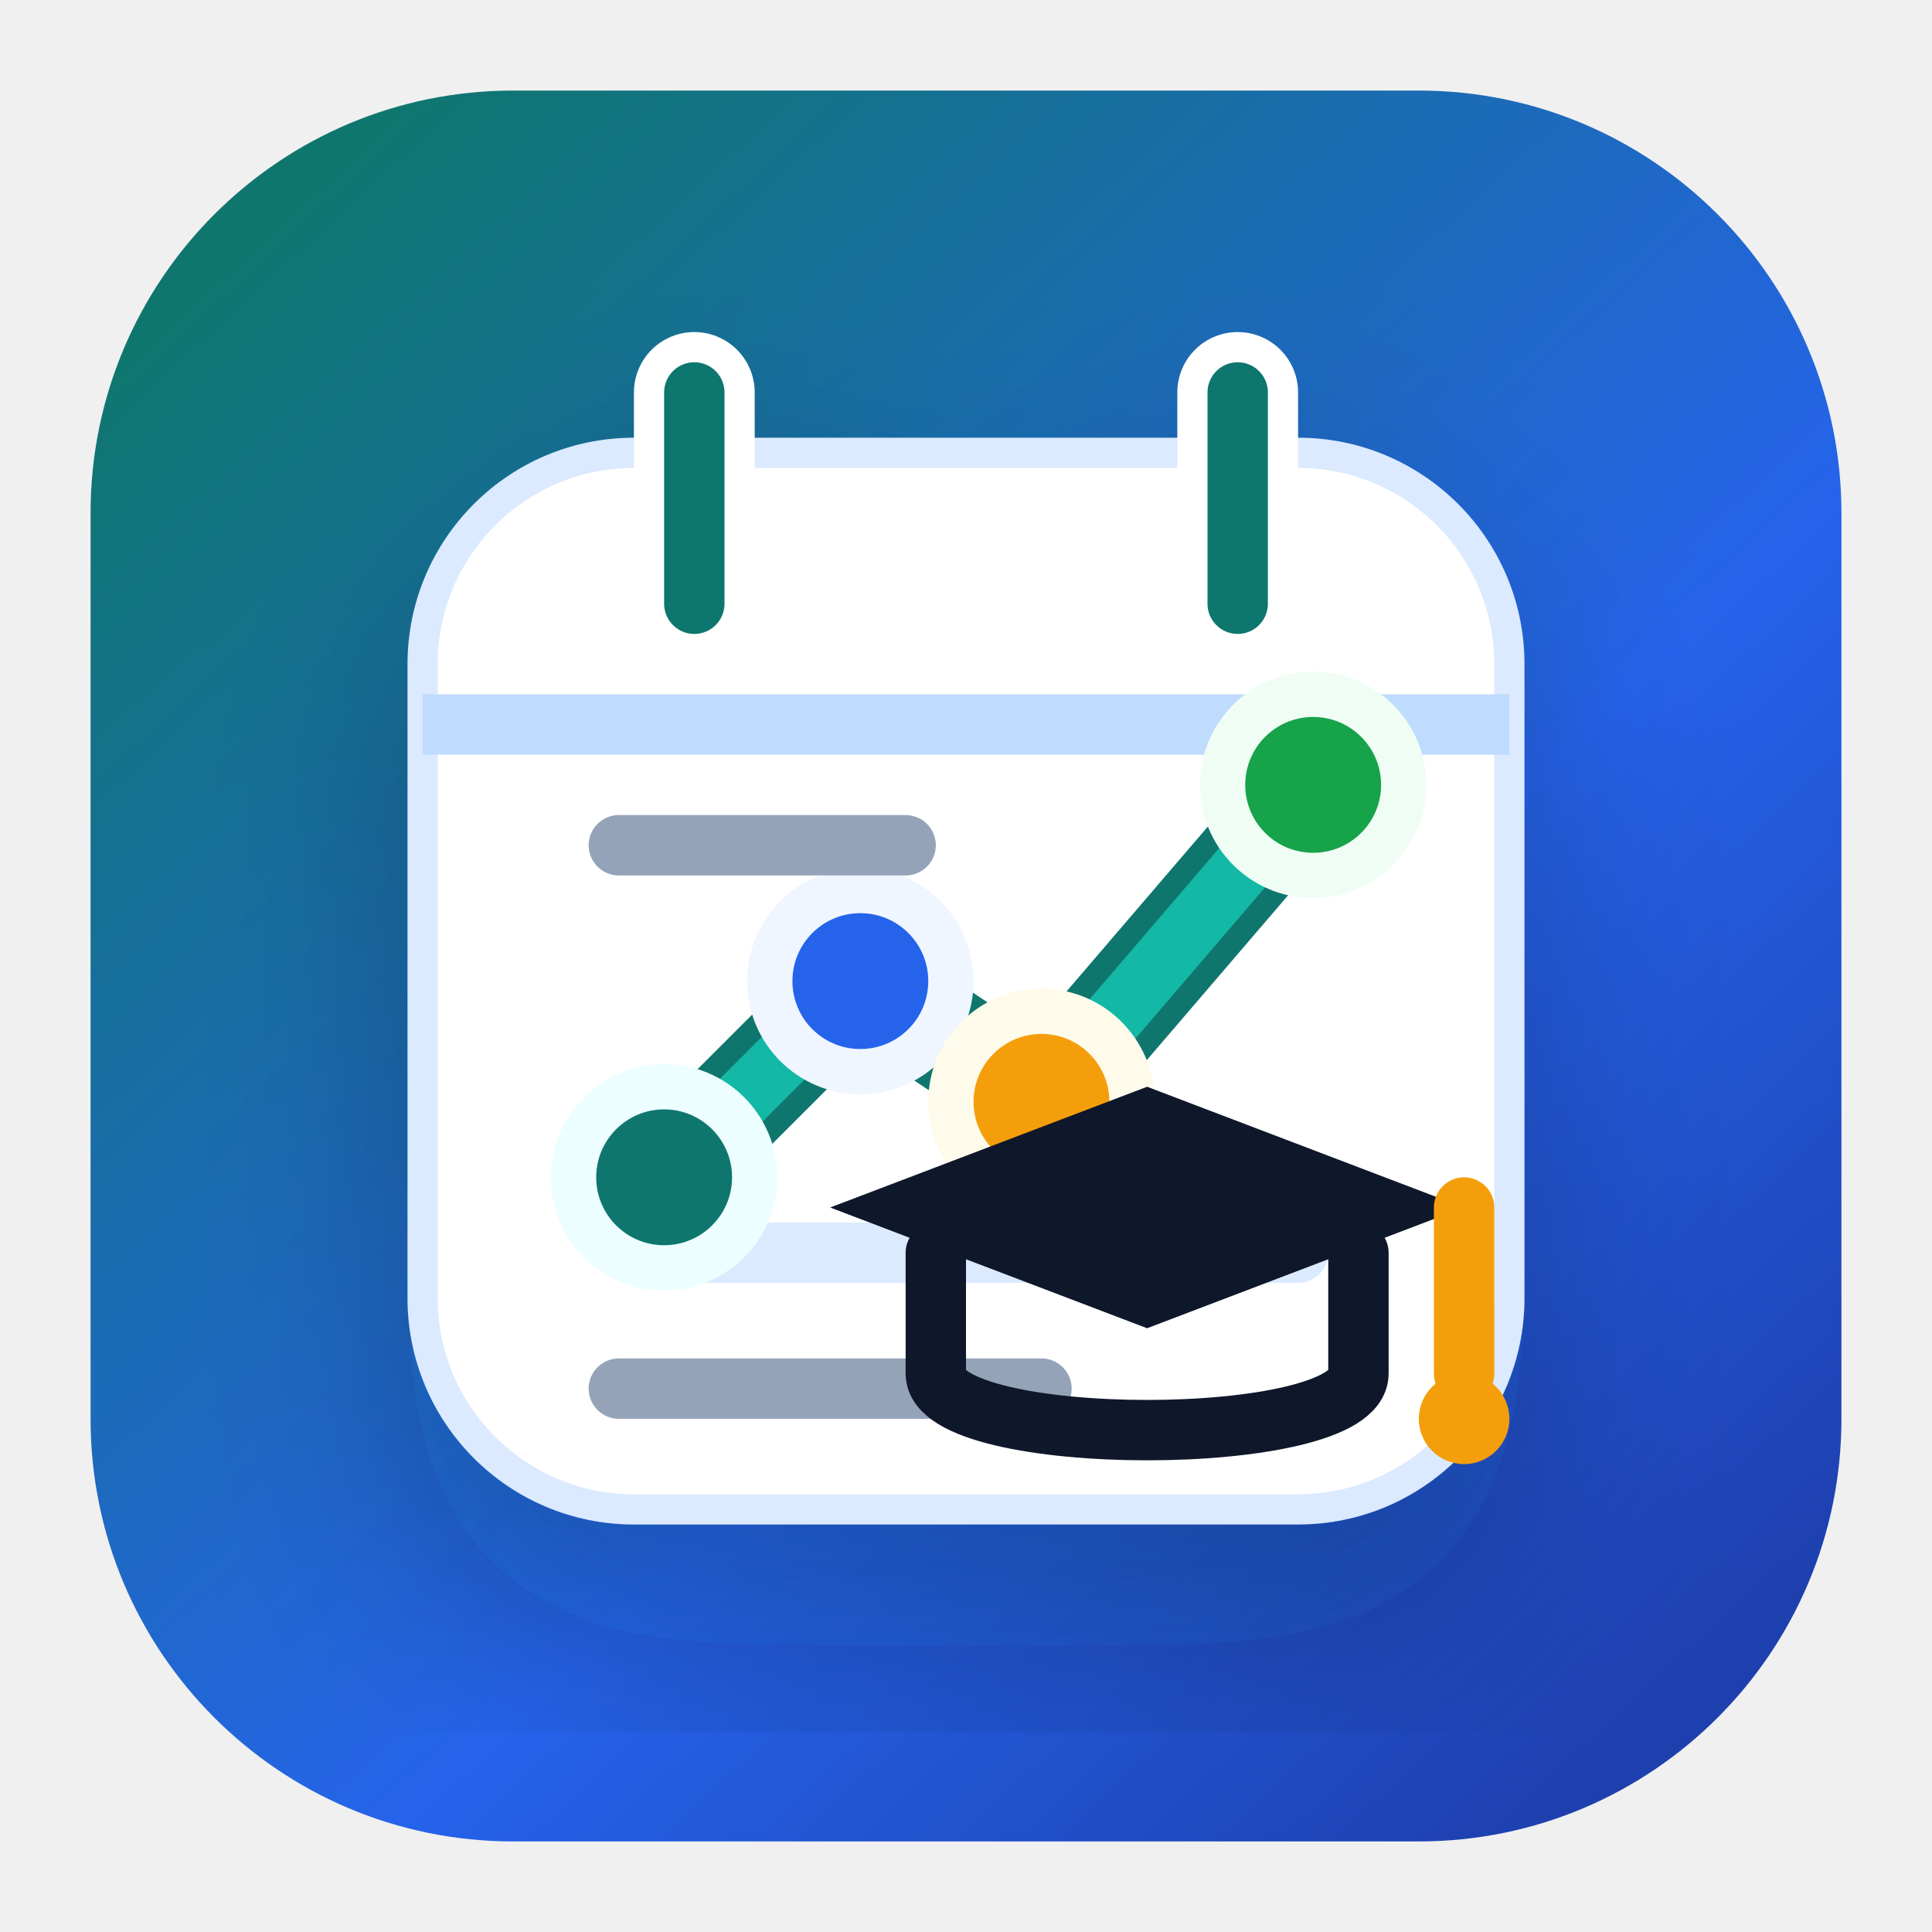
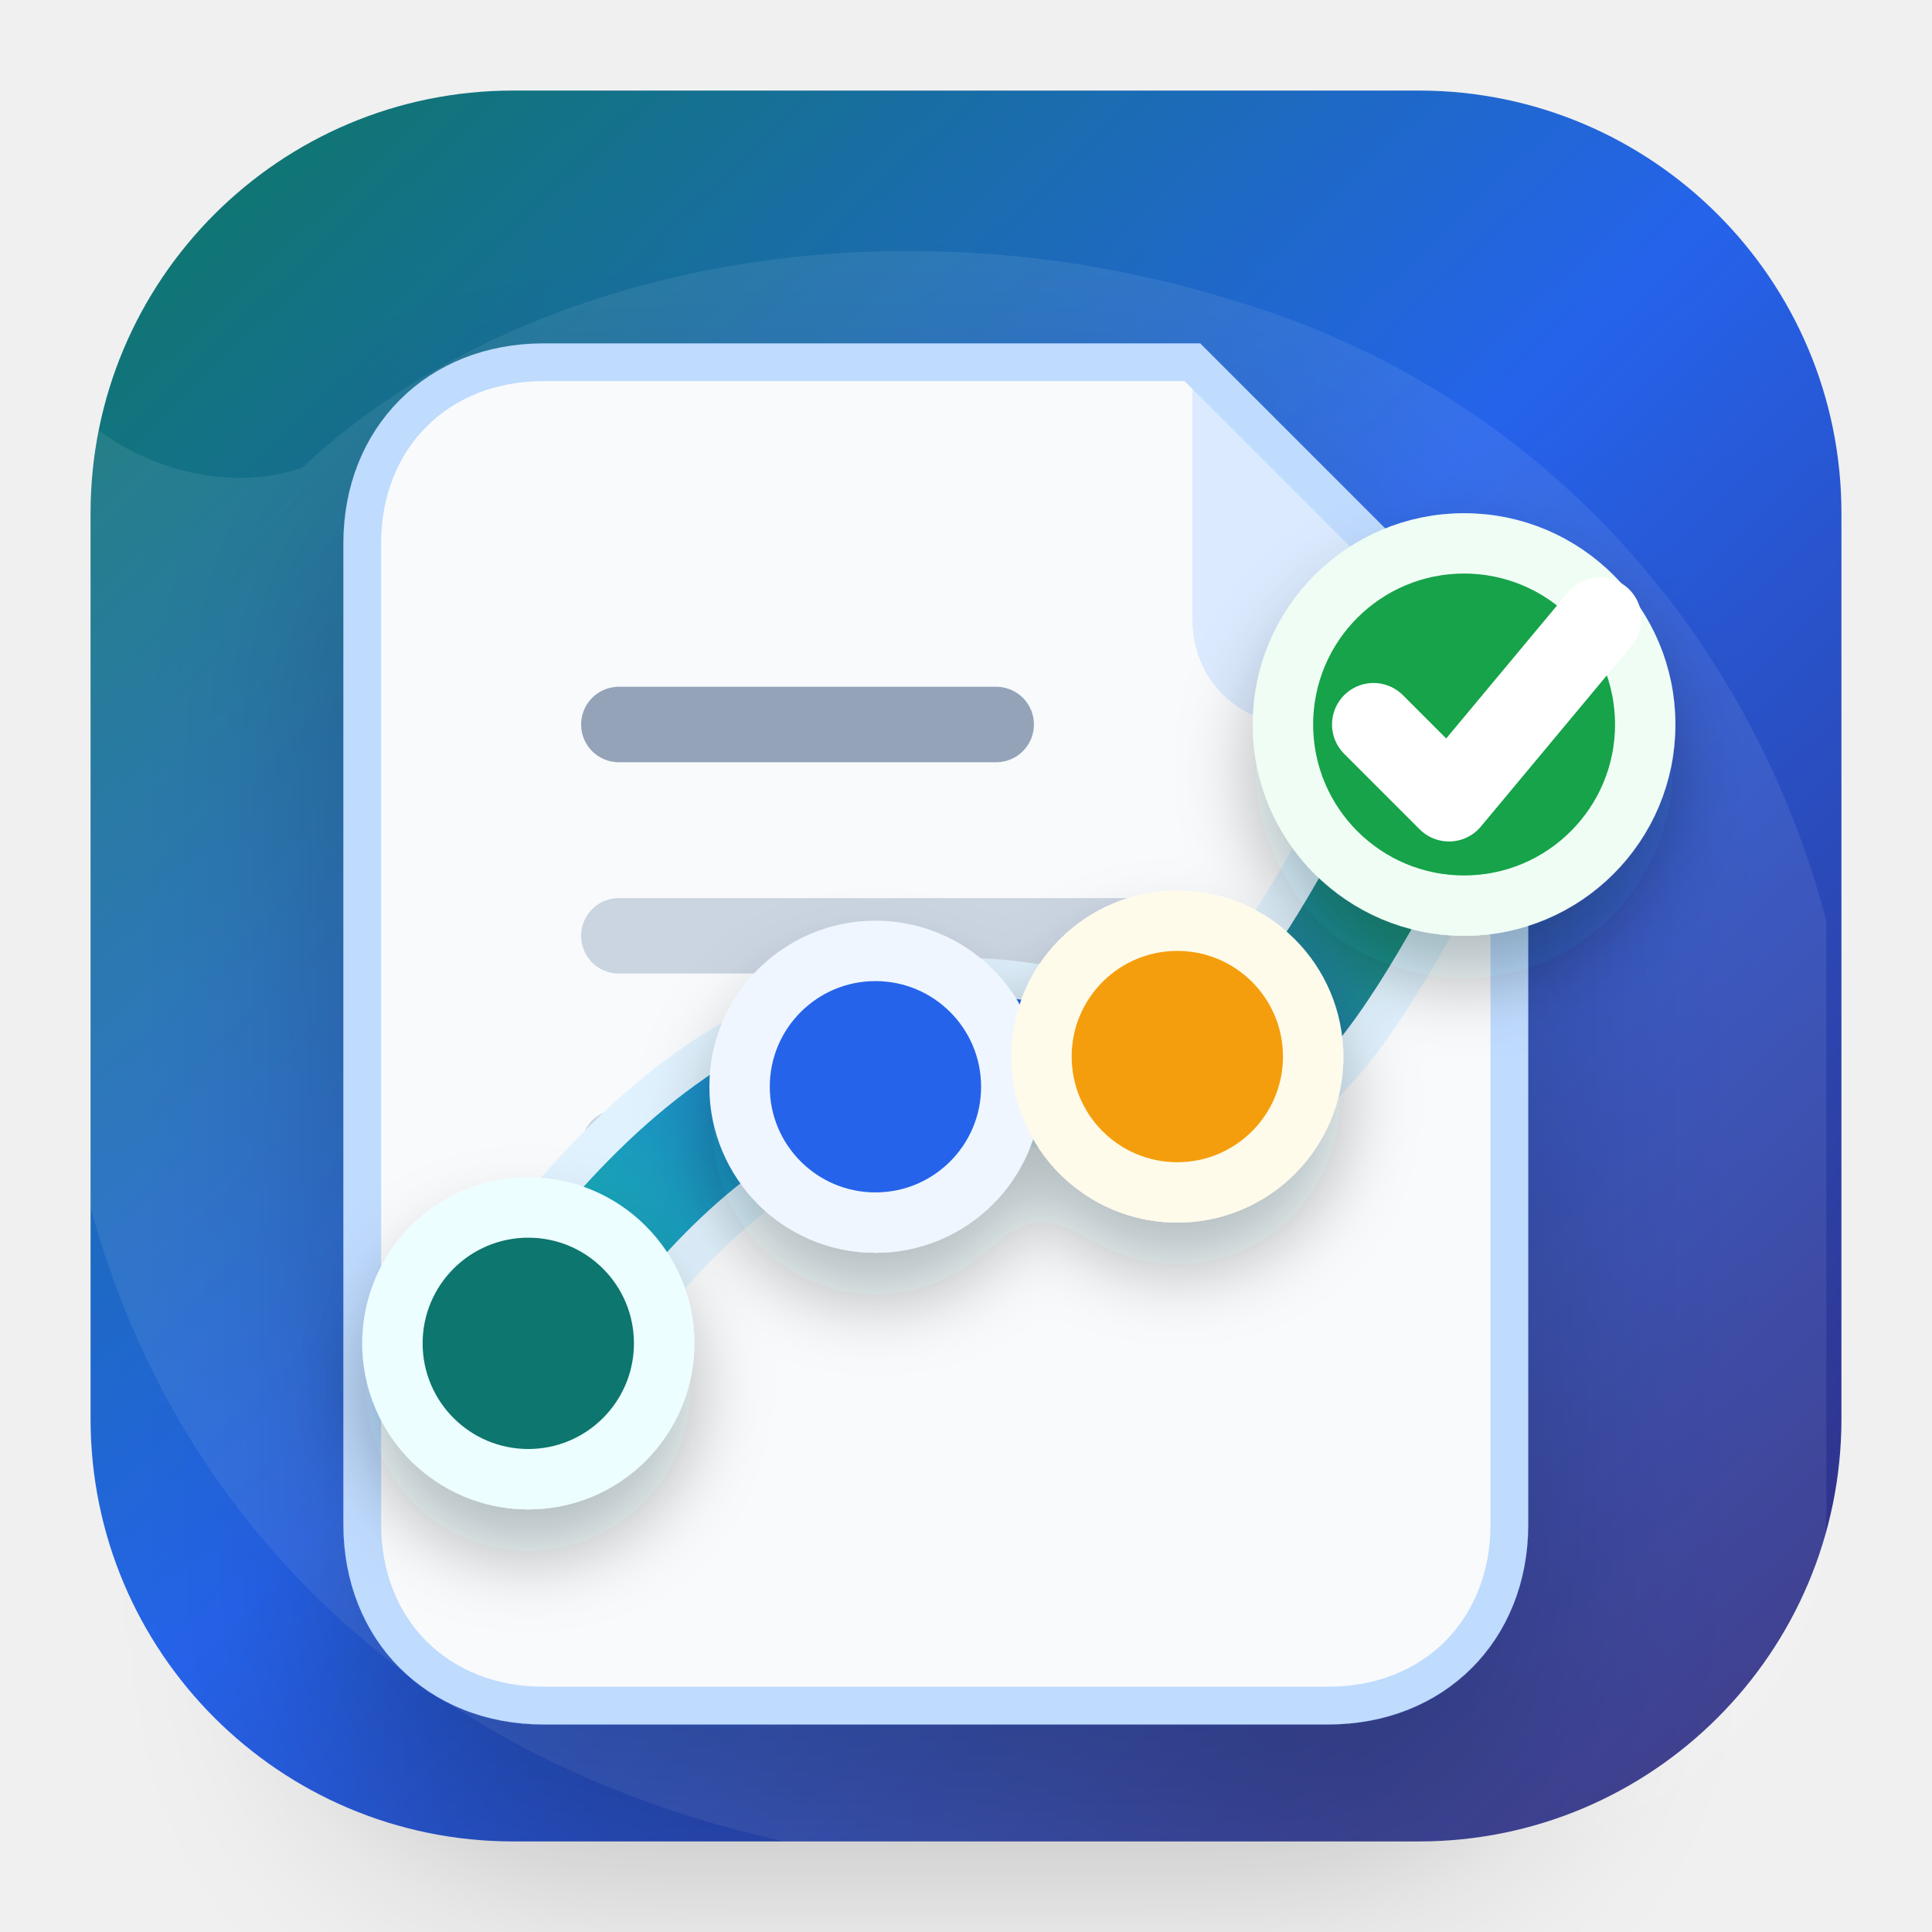
- <svg xmlns="http://www.w3.org/2000/svg" viewBox="0 0 128 128" width="128" height="128" role="img" aria-label="ResearchFlow academic planning">
+ <svg xmlns="http://www.w3.org/2000/svg" viewBox="0 0 128 128" width="128" height="128" role="img" aria-labelledby="title desc">
  <defs>
-     <linearGradient id="bg" x1="18" y1="14" x2="110" y2="114" gradientUnits="userSpaceOnUse">
+     <linearGradient id="app-bg" x1="14" y1="10" x2="116" y2="118" gradientUnits="userSpaceOnUse">
      <stop offset="0" stop-color="#0f766e" />
-       <stop offset="0.62" stop-color="#2563eb" />
-       <stop offset="1" stop-color="#1e40af" />
+       <stop offset="0.48" stop-color="#2563eb" />
+       <stop offset="1" stop-color="#312e81" />
    </linearGradient>
-     <filter id="shadow" x="-20%" y="-20%" width="140%" height="140%">
-       <feDropShadow dx="0" dy="8" stdDeviation="7" flood-color="#0f172a" flood-opacity="0.25" />
+     <linearGradient id="flow" x1="34" y1="88" x2="92" y2="44" gradientUnits="userSpaceOnUse">
+       <stop offset="0" stop-color="#14b8a6" />
+       <stop offset="0.55" stop-color="#2563eb" />
+       <stop offset="1" stop-color="#16a34a" />
+     </linearGradient>
+     <filter id="soft-shadow" x="-24%" y="-24%" width="148%" height="148%">
+       <feDropShadow dx="0" dy="8" stdDeviation="7" flood-color="#020617" flood-opacity="0.24" />
+     </filter>
+     <filter id="node-shadow" x="-40%" y="-40%" width="180%" height="180%">
+       <feDropShadow dx="0" dy="3" stdDeviation="2.4" flood-color="#0f172a" flood-opacity="0.28" />
    </filter>
  </defs>
-   <rect x="6" y="6" width="116" height="116" rx="28" fill="url(#bg)" />
-   <g filter="url(#shadow)">
-     <rect x="28" y="30" width="72" height="70" rx="14" fill="#ffffff" />
-     <rect x="28" y="30" width="72" height="70" rx="14" fill="none" stroke="#dbeafe" stroke-width="2" />
-     <path d="M28 48h72" stroke="#bfdbfe" stroke-width="4" />
-     <path d="M46 26v14M82 26v14" stroke="#ffffff" stroke-width="8" stroke-linecap="round" />
-     <path d="M46 26v14M82 26v14" stroke="#0f766e" stroke-width="4" stroke-linecap="round" />
+   <rect x="6" y="6" width="116" height="116" rx="28" fill="url(#app-bg)" />
+   <path d="M20 31c15-14 40-18 62-11 20 6 34 22 39 41v39c0 12-10 22-22 22H52c-23-5-40-20-46-42V28c2 2 8 5 14 3z" fill="#ffffff" opacity="0.08" />
+   <g filter="url(#soft-shadow)">
+     <path d="M36 24h43l21 21v56c0 7-5 12-12 12H36c-7 0-12-5-12-12V36c0-7 5-12 12-12z" fill="#f8fafc" />
+     <path d="M79 24v17c0 4 3 7 7 7h14z" fill="#dbeafe" />
+     <path d="M36 24h43l21 21v56c0 7-5 12-12 12H36c-7 0-12-5-12-12V36c0-7 5-12 12-12z" fill="none" stroke="#bfdbfe" stroke-width="2.5" />
+   </g>
+   <g fill="none" stroke-linecap="round">
+     <path d="M41 48h25" stroke="#94a3b8" stroke-width="5" />
+     <path d="M41 62h39" stroke="#cbd5e1" stroke-width="5" />
+     <path d="M41 76h20" stroke="#cbd5e1" stroke-width="5" />
  </g>
  <g fill="none" stroke-linecap="round" stroke-linejoin="round">
-     <path d="M43 83h43" stroke="#dbeafe" stroke-width="4" />
-     <path d="M44 78l13-13 12 8 18-21" stroke="#0f766e" stroke-width="7" />
-     <path d="M44 78l13-13 12 8 18-21" stroke="#14b8a6" stroke-width="4" />
+     <path d="M35 89c13-19 25-22 38-18 11 4 15-7 24-23" stroke="#e0f2fe" stroke-width="12" />
+     <path d="M35 89c13-19 25-22 38-18 11 4 15-7 24-23" stroke="url(#flow)" stroke-width="7" />
  </g>
-   <g>
-     <circle cx="44" cy="78" r="6" fill="#0f766e" stroke="#ecfeff" stroke-width="3" />
-     <circle cx="57" cy="65" r="6" fill="#2563eb" stroke="#eff6ff" stroke-width="3" />
-     <circle cx="69" cy="73" r="6" fill="#f59e0b" stroke="#fffbeb" stroke-width="3" />
-     <circle cx="87" cy="52" r="6" fill="#16a34a" stroke="#f0fdf4" stroke-width="3" />
+   <g filter="url(#node-shadow)">
+     <circle cx="35" cy="89" r="9" fill="#0f766e" stroke="#ecfeff" stroke-width="4" />
+     <circle cx="58" cy="72" r="9" fill="#2563eb" stroke="#eff6ff" stroke-width="4" />
+     <circle cx="78" cy="70" r="9" fill="#f59e0b" stroke="#fffbeb" stroke-width="4" />
+     <circle cx="97" cy="48" r="12" fill="#16a34a" stroke="#f0fdf4" stroke-width="4" />
  </g>
-   <g>
-     <path d="M41 56h19" stroke="#94a3b8" stroke-width="4" stroke-linecap="round" />
-     <path d="M41 92h28" stroke="#94a3b8" stroke-width="4" stroke-linecap="round" />
-     <path d="M76 88l21-8-21-8-21 8z" fill="#0f172a" />
-     <path d="M62 83v8c0 5 28 5 28 0v-8" fill="none" stroke="#0f172a" stroke-width="4" stroke-linecap="round" stroke-linejoin="round" />
-     <path d="M97 80v11" stroke="#f59e0b" stroke-width="4" stroke-linecap="round" />
-     <circle cx="97" cy="94" r="3" fill="#f59e0b" />
-   </g>
+   <path d="M91 48l5 5 10-12" fill="none" stroke="#ffffff" stroke-width="5.5" stroke-linecap="round" stroke-linejoin="round" />
</svg>
